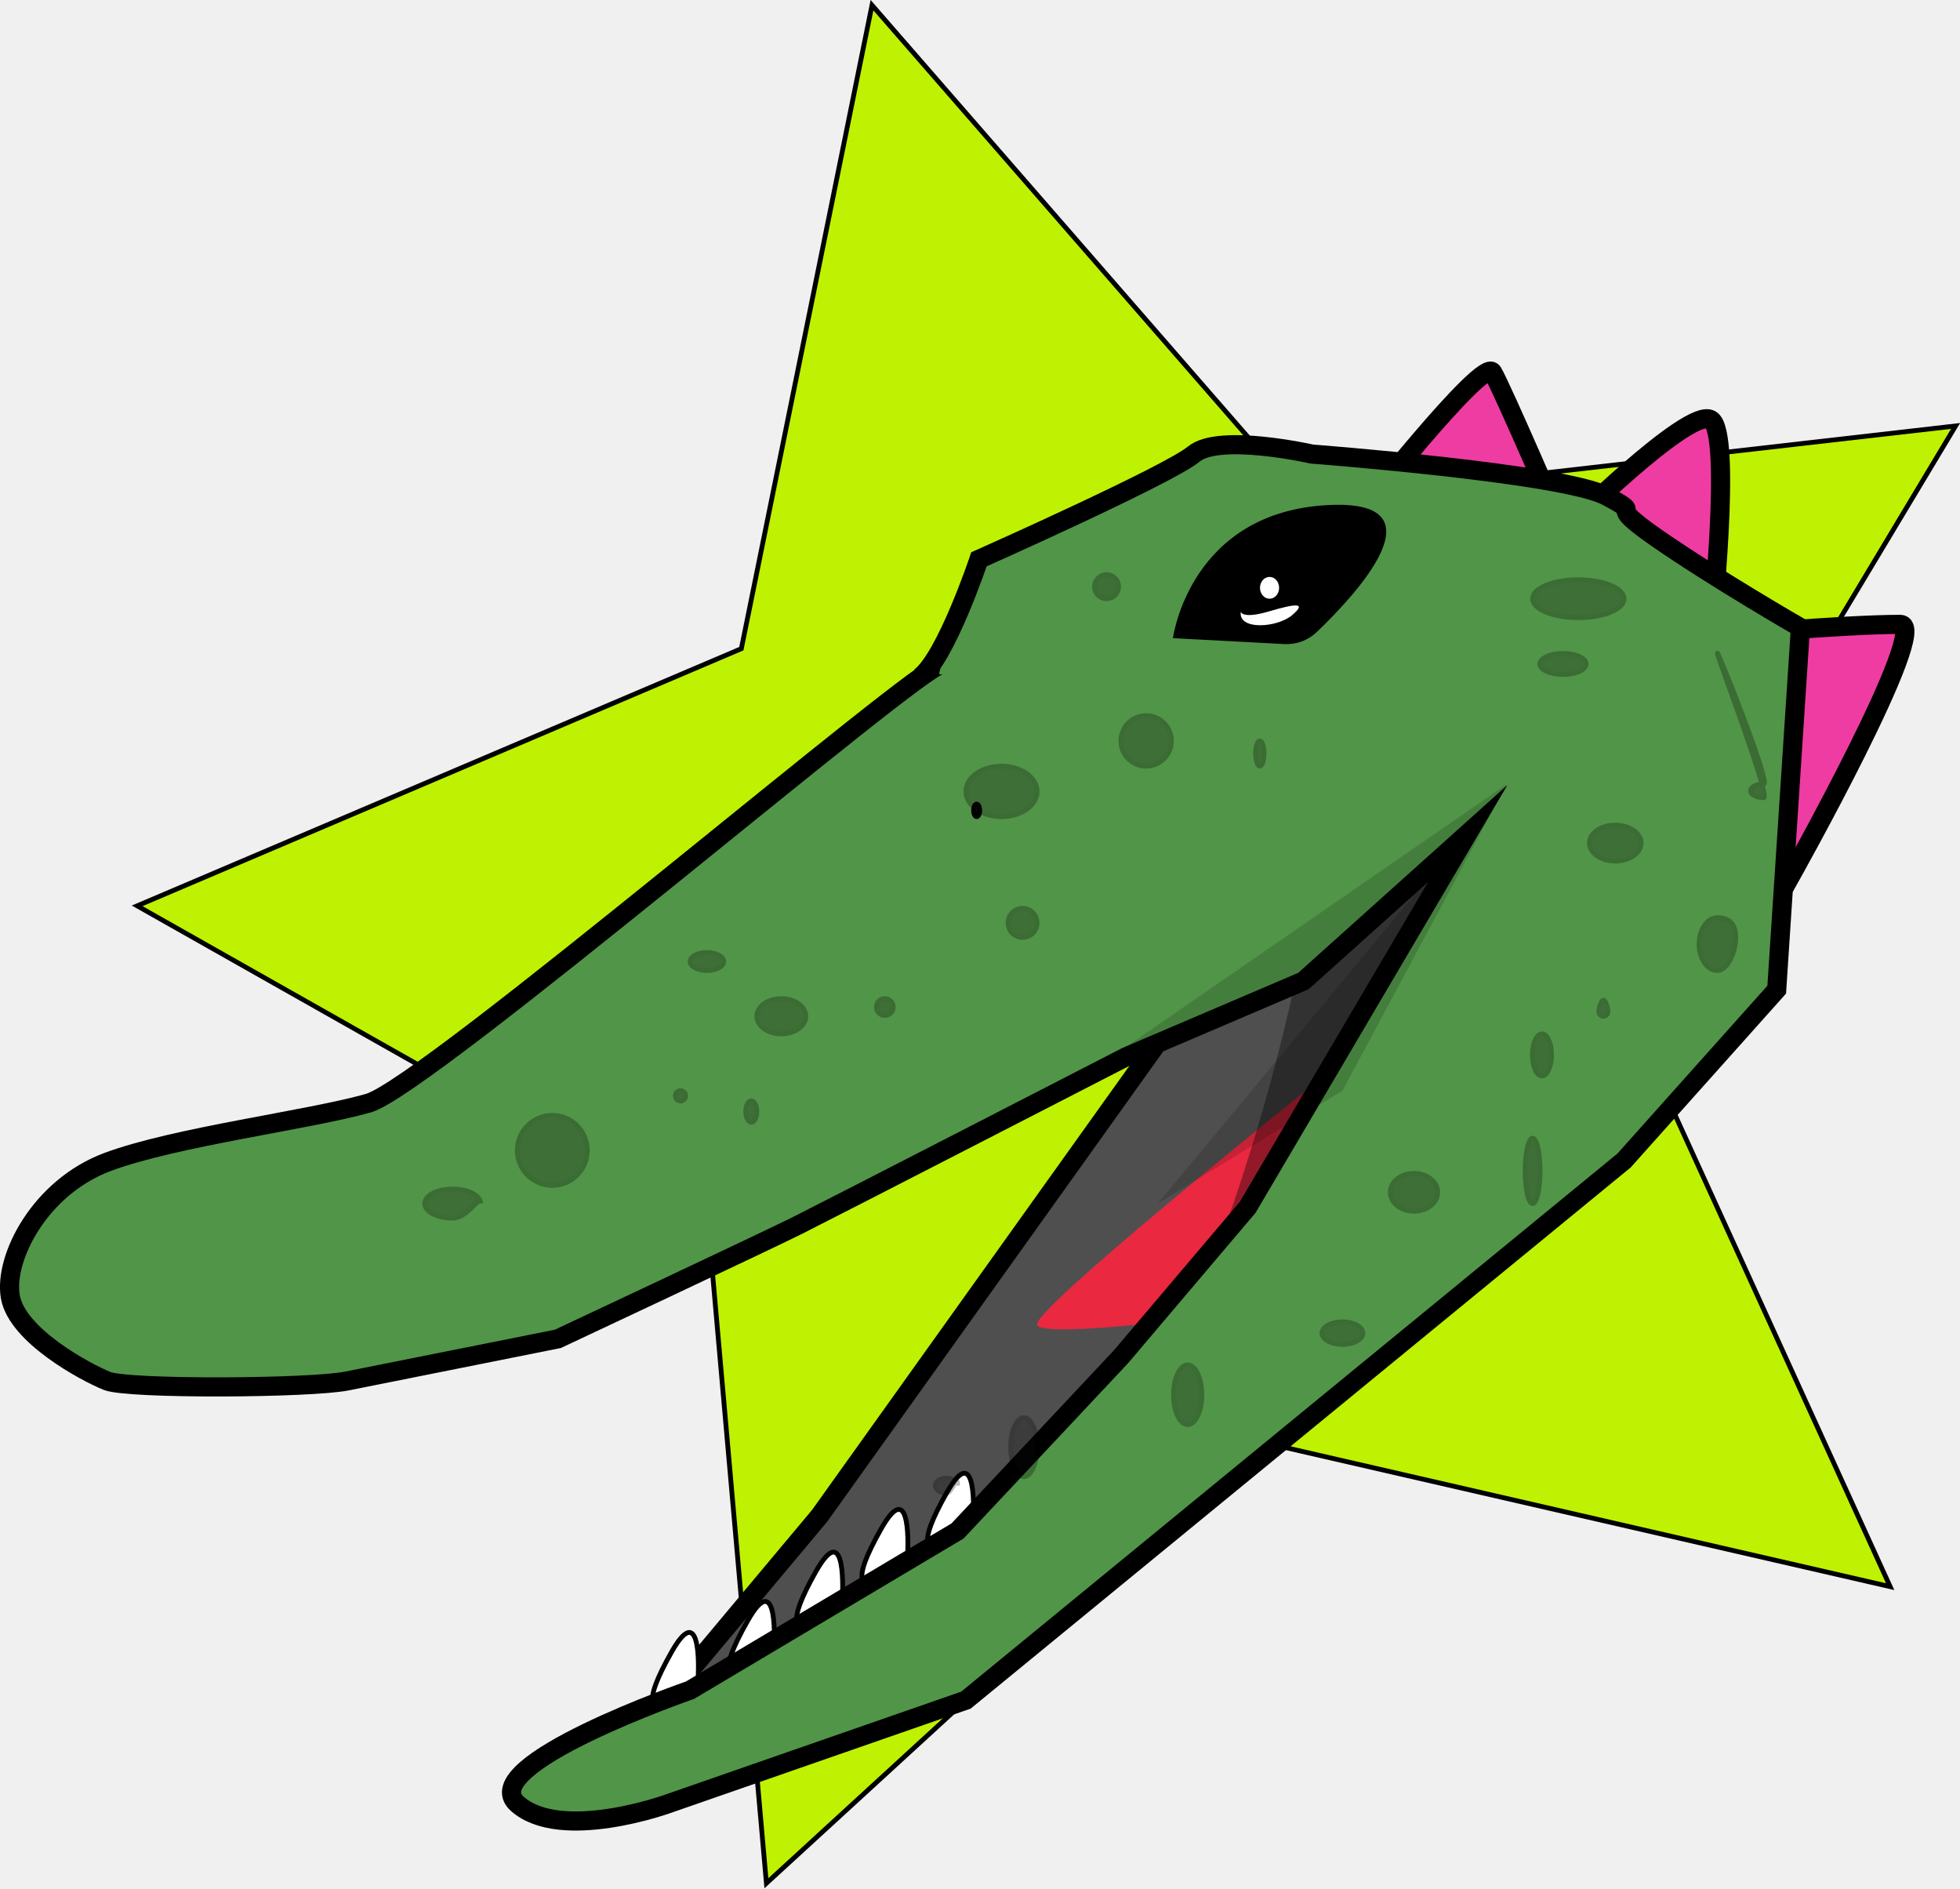
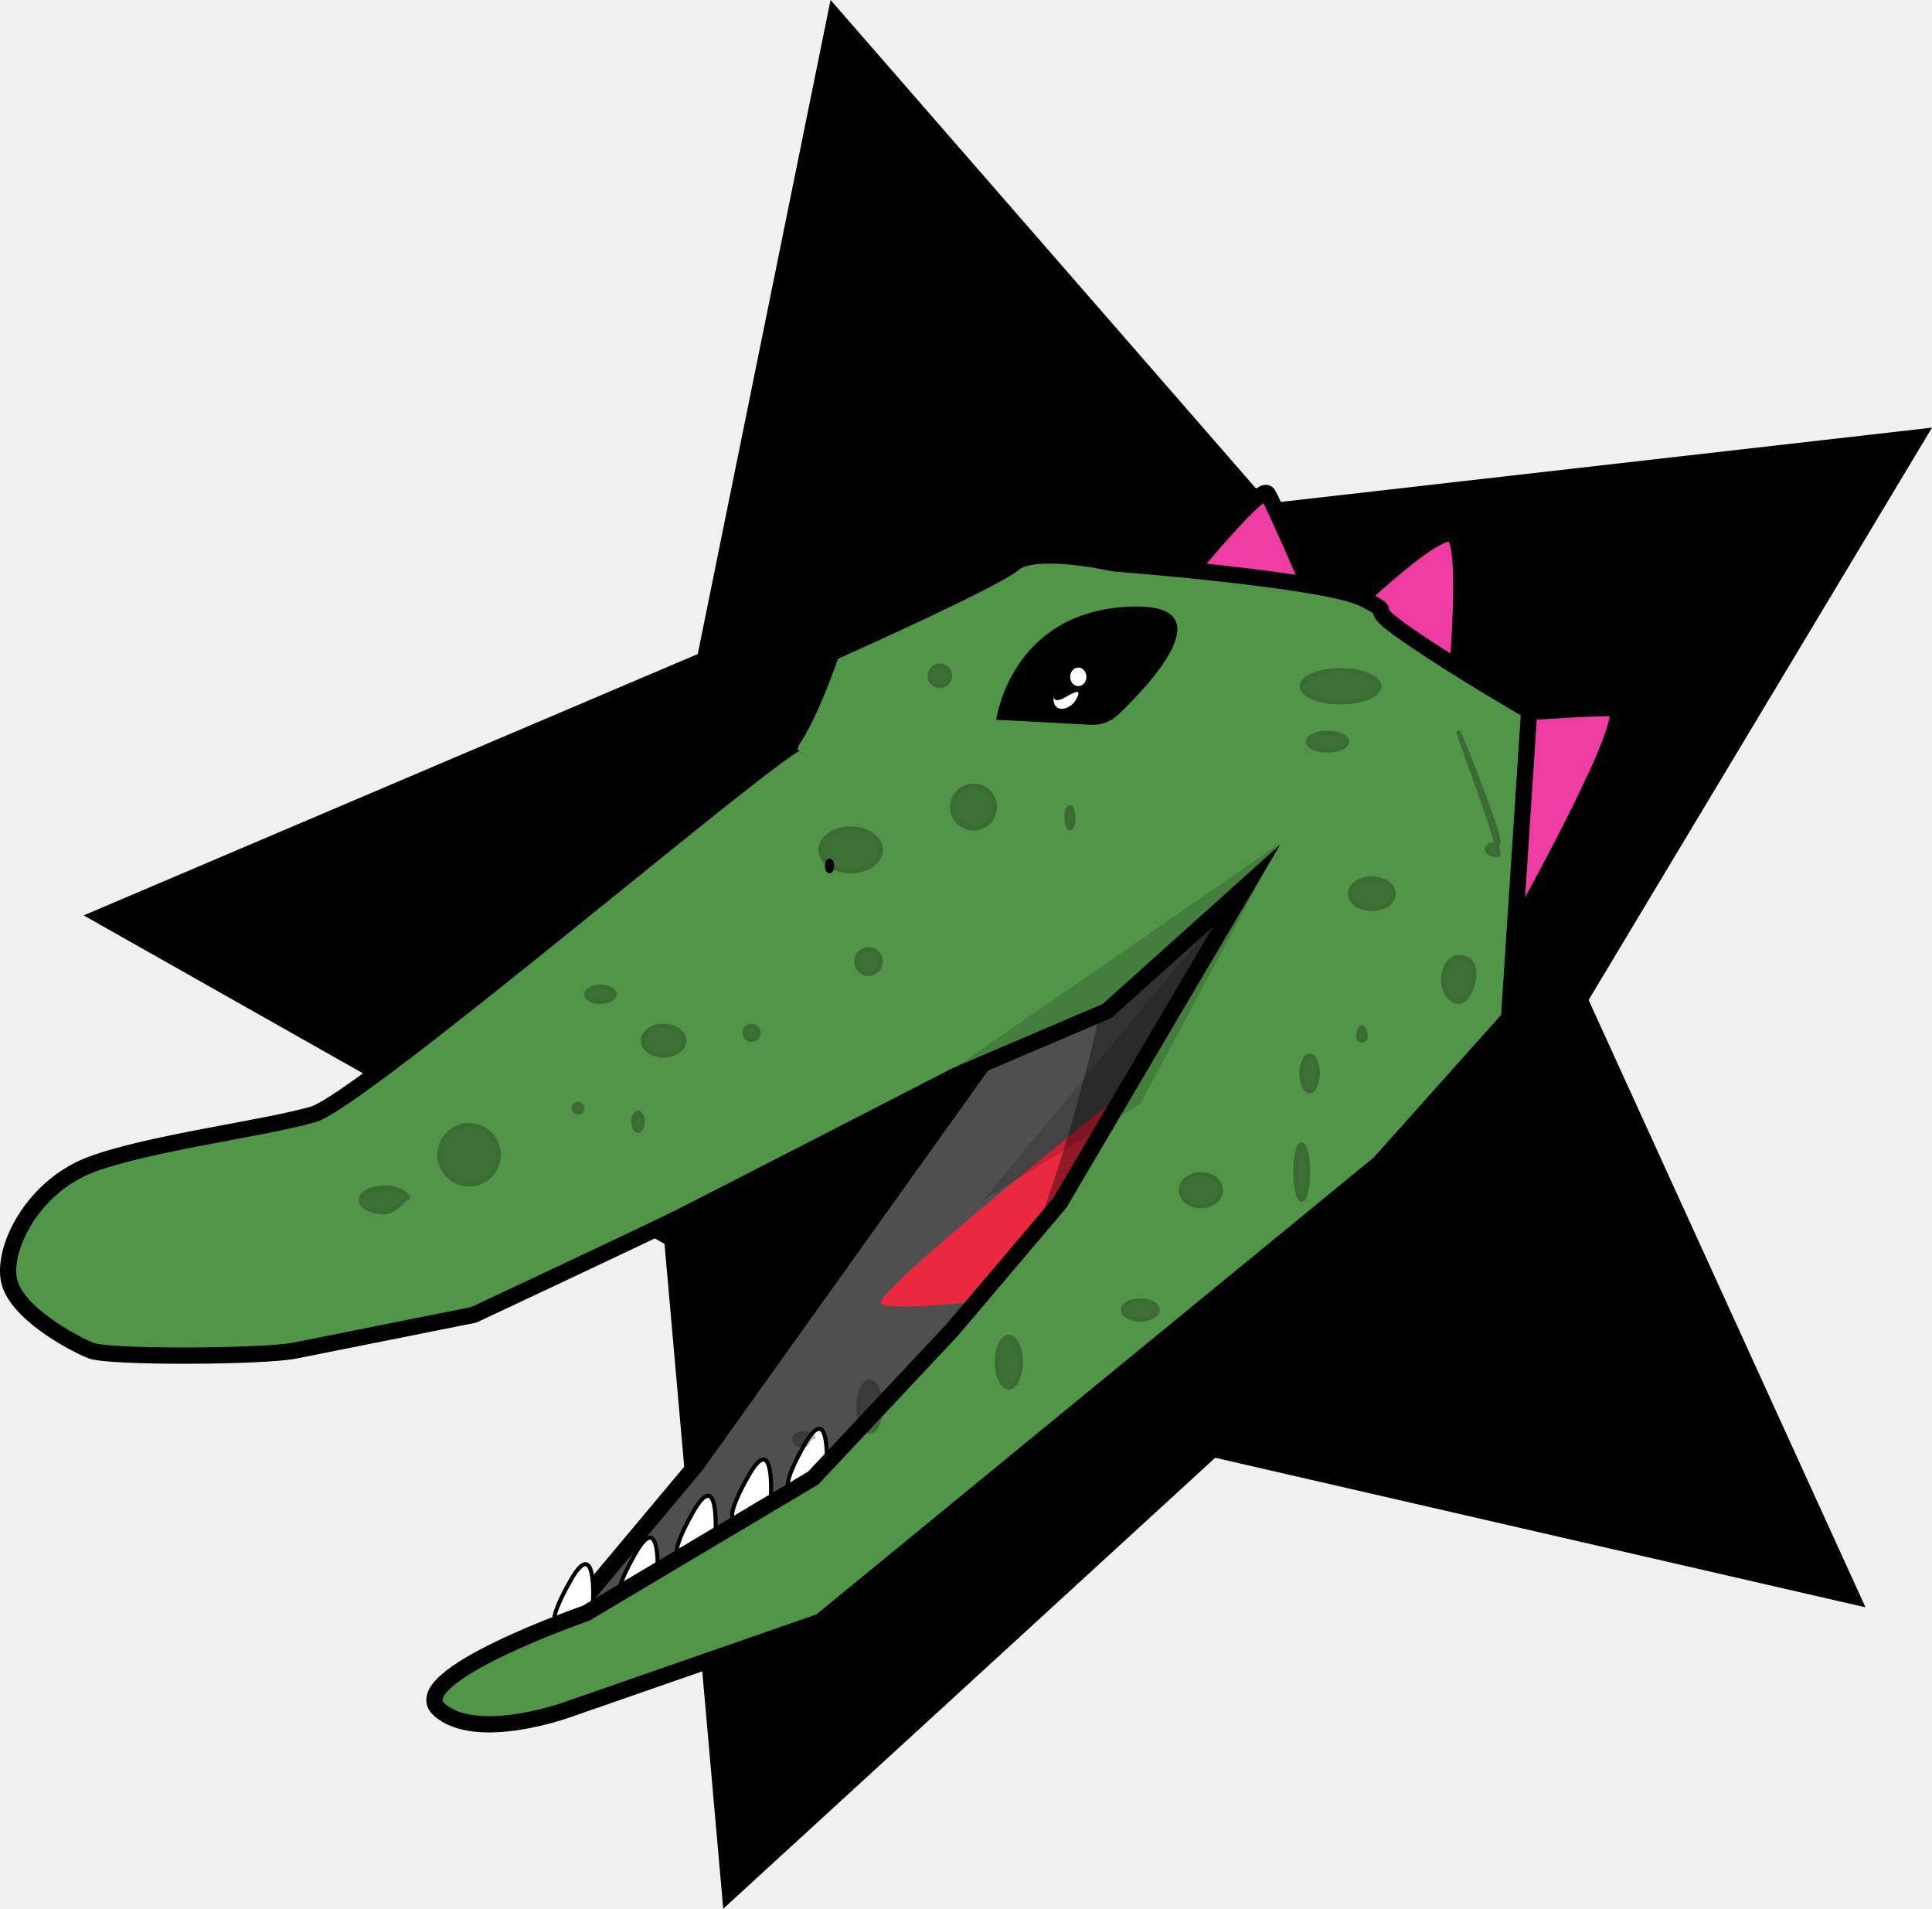
- <svg xmlns="http://www.w3.org/2000/svg" viewBox="0 0 102.45 98.68">
+ <svg xmlns="http://www.w3.org/2000/svg" viewBox="0 0 118.9 117.46">
  <defs>
-     <style>.d,.e{fill:#fff}.e,.h{stroke:#000;stroke-miterlimit:10;stroke-width:.25px}.h{fill:#090a09}</style>
+     <style>.d,.e{fill:#fff;}.f{opacity:.28;}.e,.g,.h,.i,.j,.k{stroke:#000;stroke-miterlimit:10;}.e,.h{stroke-width:.25px;}.g{fill:#4f4f4f;}.h{fill:#090a09;}.i{fill:#ef3ca2;}.j{stroke-width:9px;}.l{opacity:.16;}.m{fill:#ea2840;}.n{opacity:.37;}.k{fill:#519548;}</style>
  </defs>
+   <g id="a" />
  <g id="b">
    <g id="c">
-       <path style="stroke-width:.25px;stroke:#000;stroke-miterlimit:10;fill:#bef202" d="m98.8 82.92-33.44-7.69-25.3 23.19-3.02-34.19L7.17 47.34 38.75 33.9 45.58.27l22.54 25.89 34.1-3.9L84.56 51.7 98.8 82.92z" />
-       <path d="M70.92 27.05s6.61-8.42 7.1-7.6 3.72 8.32 3.72 8.32 6.52-6.5 7.68-5.84 0 11.33 0 11.33 6.78-.63 9.91-.63c1.65 0-5.78 13.24-5.78 13.24L70.93 27.04Z" style="fill:#ef3ca2;stroke:#000;stroke-miterlimit:10" />
-       <path style="fill:#4f4f4f;stroke:#000;stroke-miterlimit:10" d="m32.64 91.4 10.2-12.18 27.33-38.24 8.59-5L93 42.02 78.03 61.19l-9.48 8.48-24.13 18.21-9.63 2.92-2.15.6z" />
-       <path class="e" d="M34.35 89.09s-.91.19.75-2.75 1.39 1.37 1.39 1.37l-2.13 1.37ZM38.32 87.47s-.91.19.75-2.75 1.39 1.37 1.39 1.37l-2.13 1.37ZM41.89 84.89s-.91.19.75-2.75 1.39 1.37 1.39 1.37l-2.13 1.37ZM45.3 82.66s-.91.19.75-2.75 1.39 1.37 1.39 1.37l-2.13 1.37ZM48.73 80.77s-.91.19.75-2.75 1.39 1.37 1.39 1.37l-2.13 1.37Z" />
-       <path d="M71.44 54.44S53.77 68.48 54.21 69.25s11.01-.7 11.01-.7" style="fill:#ea2840" />
-       <path d="M68.26 43.74c2.04.38-4.84 27.24-8.93 28.76-2.28.85 11.27-7.5 11.27-7.5l8.42-13.06 4.79-13.27-8.2-1.05-9.25 9.8 1.9-3.69Z" style="opacity:.37" />
-       <path d="M49.2 34.75c-.88-.22-26.86 22.02-29.94 22.9S9.13 59.41 5.61 60.73.19 65.74.54 67.77s3.96 3.96 5.06 4.4 10.62.39 12.55 0l11.01-2.2s10.79-5.06 12.55-5.94 17.17-8.81 17.17-8.81l9.25-3.95 8.59-7.71-11.5 19.53-6.63 7.82-8.54 9.1-13.98 8.32s-11.31 3.92-9.03 5.94 7.87 0 7.87 0l15.58-5.42 34.4-28.2 7.98-8.93 1.24-18.92s-4.43-2.55-7.49-4.67-.39-1-2.64-2.2-15.41-2.2-15.41-2.2-4.84-1.1-6.17 0-11.23 5.5-11.23 5.5-1.72 5.14-3.08 6.16" style="fill:#519548;stroke:#000;stroke-miterlimit:10" />
-       <path d="M61.31 33.35s.87-6.65 8.22-6.96c5.99-.25 1.25 4.77-.7 6.64-.46.44-1.07.66-1.7.63l-5.82-.31Z" />
-       <path style="opacity:.16" d="M77.8 42.11 60.51 62.9l9.66-5.9 8.59-16.02-20.42 14.09L67.78 51l10.02-8.89z" />
-       <ellipse class="h" cx="51.05" cy="42.35" rx=".16" ry=".33" />
-       <g style="opacity:.28">
-         <path class="h" d="M25.12 62.9c0-.54-.65.76-1.46.76s-1.46-.34-1.46-.76.65-.76 1.46-.76 1.46.34 1.46.76Z" />
-         <circle class="h" cx="28.87" cy="60.12" r="1.83" />
-         <circle class="h" cx="35.57" cy="57.27" r=".27" />
-         <ellipse class="h" cx="40.84" cy="53.11" rx="1.28" ry=".92" />
-         <ellipse class="h" cx="36.95" cy="50.25" rx=".88" ry=".47" />
-         <ellipse class="h" cx="39.27" cy="58.09" rx=".29" ry=".56" />
-         <circle class="h" cx="46.25" cy="52.63" r=".44" />
-         <circle class="h" cx="53.45" cy="48.23" r=".76" />
-         <ellipse class="h" cx="52.35" cy="41.36" rx="1.86" ry="1.32" />
-         <circle class="h" cx="59.91" cy="38.72" r="1.32" />
-         <ellipse class="h" cx="65.85" cy="39.38" rx=".22" ry=".66" />
-         <ellipse class="h" cx="80.6" cy="55.13" rx=".5" ry="1.1" />
-         <ellipse class="h" cx="73.91" cy="62.31" rx="1.24" ry=".99" />
-         <path class="h" d="M84.05 52.87c0 .13-.11.24-.24.24s-.24-.11-.24-.24.11-.6.24-.6.24.46.24.6Z" />
-         <ellipse class="h" cx="84.43" cy="44.06" rx="1.35" ry=".94" />
-         <ellipse class="h" cx="81.7" cy="34.7" rx="1.21" ry=".55" />
-         <ellipse class="h" cx="82.5" cy="31.29" rx="2.39" ry=".99" />
-         <circle class="h" cx="57.84" cy="30.66" r=".63" />
-         <ellipse class="h" cx="62.08" cy="72.89" rx=".74" ry="1.56" />
-         <ellipse class="h" cx="53.52" cy="75.63" rx=".69" ry="1.54" />
-         <path class="h" d="M50.05 77.64c0-.74-.26.39-.58.39s-.58-.17-.58-.39.26-.39.58-.39.58.17.58.39Z" />
-         <ellipse class="h" cx="70.17" cy="69.67" rx="1.07" ry=".59" />
-         <ellipse class="h" cx="80.11" cy="61.19" rx=".39" ry="1.71" />
-         <path class="h" d="M90.73 48.99c0 .76-.43 1.73-.96 1.73s-.96-.62-.96-1.38.43-1.38.96-1.38.96.26.96 1.02ZM89.77 34.15c0 .2 2.8 7.54 2.42 7.54s-.69-.16-.69-.36.31-.36.69-.36-2.42-7.02-2.42-6.83Z" />
+       <g>
+         <polygon class="j" points="106.93 92.48 73.49 84.79 48.19 107.98 45.17 73.79 15.3 56.9 46.88 43.46 53.71 9.83 76.25 35.71 110.35 31.82 92.69 61.25 106.93 92.48" />
+         <g>
+           <path class="i" d="M70.92,37.99s6.61-8.42,7.1-7.6,3.72,8.32,3.72,8.32c0,0,6.52-6.5,7.68-5.84s0,11.33,0,11.33c0,0,6.78-.63,9.91-.63,1.65,0-5.78,13.24-5.78,13.24l-22.62-18.83Z" />
+           <g>
+             <polygon class="g" points="32.64 102.34 42.84 90.16 70.17 51.91 78.76 46.91 93 52.96 78.03 72.12 68.55 80.61 44.42 98.81 34.79 101.74 32.64 102.34" />
+             <path class="e" d="M34.35,100.03s-.91,.19,.75-2.75,1.39,1.37,1.39,1.37l-2.13,1.37Z" />
+             <path class="e" d="M38.32,98.4s-.91,.19,.75-2.75,1.39,1.37,1.39,1.37l-2.13,1.37Z" />
+             <path class="e" d="M41.89,95.82s-.91,.19,.75-2.75,1.39,1.37,1.39,1.37l-2.13,1.37Z" />
+             <path class="e" d="M45.3,93.59s-.91,.19,.75-2.75,1.39,1.37,1.39,1.37l-2.13,1.37Z" />
+             <path class="e" d="M48.73,91.7s-.91,.19,.75-2.75,1.39,1.37,1.39,1.37l-2.13,1.37Z" />
+             <path class="m" d="M71.44,65.37s-17.67,14.04-17.23,14.81,11.01-.7,11.01-.7" />
+             <path class="n" d="M68.26,54.67c2.04,.38-4.84,27.24-8.93,28.76-2.28,.85,11.27-7.5,11.27-7.5l8.42-13.06,4.79-13.27-8.2-1.05-9.25,9.8,1.9-3.69Z" />
+             <path class="k" d="M49.2,45.68c-.88-.22-26.86,22.02-29.94,22.9s-10.13,1.76-13.65,3.08S.19,76.67,.54,78.71s3.96,3.96,5.06,4.4,10.62,.39,12.55,0l11.01-2.2s10.79-5.06,12.55-5.94,17.17-8.81,17.17-8.81l9.25-3.95,8.59-7.71-11.5,19.53-6.63,7.82-8.54,9.1-13.98,8.32s-11.31,3.92-9.03,5.94,7.87,0,7.87,0l15.58-5.42,34.4-28.2,7.98-8.93,1.24-18.92s-4.43-2.55-7.49-4.67-.39-1-2.64-2.2c-2.26-1.2-15.41-2.2-15.41-2.2,0,0-4.84-1.1-6.17,0s-11.23,5.5-11.23,5.5c0,0-1.72,5.14-3.08,6.16" />
+             <path d="M61.31,44.29s.87-6.65,8.22-6.96c5.99-.25,1.25,4.77-.7,6.64-.46,.44-1.07,.66-1.7,.63l-5.82-.31Z" />
+           </g>
+           <polygon class="l" points="77.8 53.04 60.51 73.84 70.17 67.93 78.76 51.91 58.34 66 67.78 61.93 77.8 53.04" />
+         </g>
+         <ellipse class="h" cx="51.05" cy="53.29" rx=".16" ry=".33" />
+         <g class="f">
+           <path class="h" d="M25.12,73.84c0-.54-.65,.76-1.46,.76s-1.46-.34-1.46-.76,.65-.76,1.46-.76,1.46,.34,1.46,.76Z" />
+           <circle class="h" cx="28.87" cy="71.06" r="1.83" />
+           <circle class="h" cx="35.57" cy="68.2" r=".27" />
+           <ellipse class="h" cx="40.84" cy="64.04" rx="1.28" ry=".92" />
+           <ellipse class="h" cx="36.95" cy="61.19" rx=".88" ry=".47" />
+           <ellipse class="h" cx="39.27" cy="69.03" rx=".29" ry=".56" />
+           <circle class="h" cx="46.25" cy="63.56" r=".44" />
+           <circle class="h" cx="53.45" cy="59.17" r=".76" />
+           <ellipse class="h" cx="52.35" cy="52.3" rx="1.86" ry="1.32" />
+           <circle class="h" cx="59.91" cy="49.66" r="1.32" />
+           <ellipse class="h" cx="65.85" cy="50.32" rx=".22" ry=".66" />
+           <ellipse class="h" cx="80.6" cy="66.06" rx=".5" ry="1.1" />
+           <ellipse class="h" cx="73.91" cy="73.24" rx="1.24" ry=".99" />
+           <path class="h" d="M84.05,63.8c0,.13-.11,.24-.24,.24s-.24-.11-.24-.24,.11-.6,.24-.6,.24,.46,.24,.6Z" />
+           <ellipse class="h" cx="84.43" cy="55" rx="1.35" ry=".94" />
+           <ellipse class="h" cx="81.7" cy="45.64" rx="1.21" ry=".55" />
+           <ellipse class="h" cx="82.5" cy="42.23" rx="2.39" ry=".99" />
+           <circle class="h" cx="57.84" cy="41.59" r=".63" />
+           <ellipse class="h" cx="62.08" cy="83.82" rx=".74" ry="1.56" />
+           <ellipse class="h" cx="53.52" cy="86.56" rx=".69" ry="1.54" />
+           <path class="h" d="M50.05,88.57c0-.74-.26,.39-.58,.39s-.58-.17-.58-.39,.26-.39,.58-.39,.58,.17,.58,.39Z" />
+           <ellipse class="h" cx="70.17" cy="80.61" rx="1.07" ry=".59" />
+           <ellipse class="h" cx="80.11" cy="72.12" rx=".39" ry="1.71" />
+           <path class="h" d="M90.73,59.92c0,.76-.43,1.73-.96,1.73s-.96-.62-.96-1.38,.43-1.38,.96-1.38,.96,.26,.96,1.02Z" />
+           <path class="h" d="M89.77,45.09c0,.2,2.8,7.54,2.42,7.54s-.69-.16-.69-.36,.31-.36,.69-.36-2.42-7.02-2.42-6.83Z" />
+         </g>
+         <path class="d" d="M64.84,42.9s.03,.41,.73,0,1.03-.5,.63,.18-1.45,.81-1.36-.18Z" />
+         <ellipse class="d" cx="66.36" cy="41.65" rx=".5" ry=".57" />
      </g>
-       <path class="d" d="M64.85 31.96s.05.41 1.45 0 2.04-.5 1.25.18-2.86.81-2.69-.18Z" />
-       <ellipse class="d" cx="66.36" cy="30.72" rx=".5" ry=".57" />
    </g>
  </g>
</svg>
